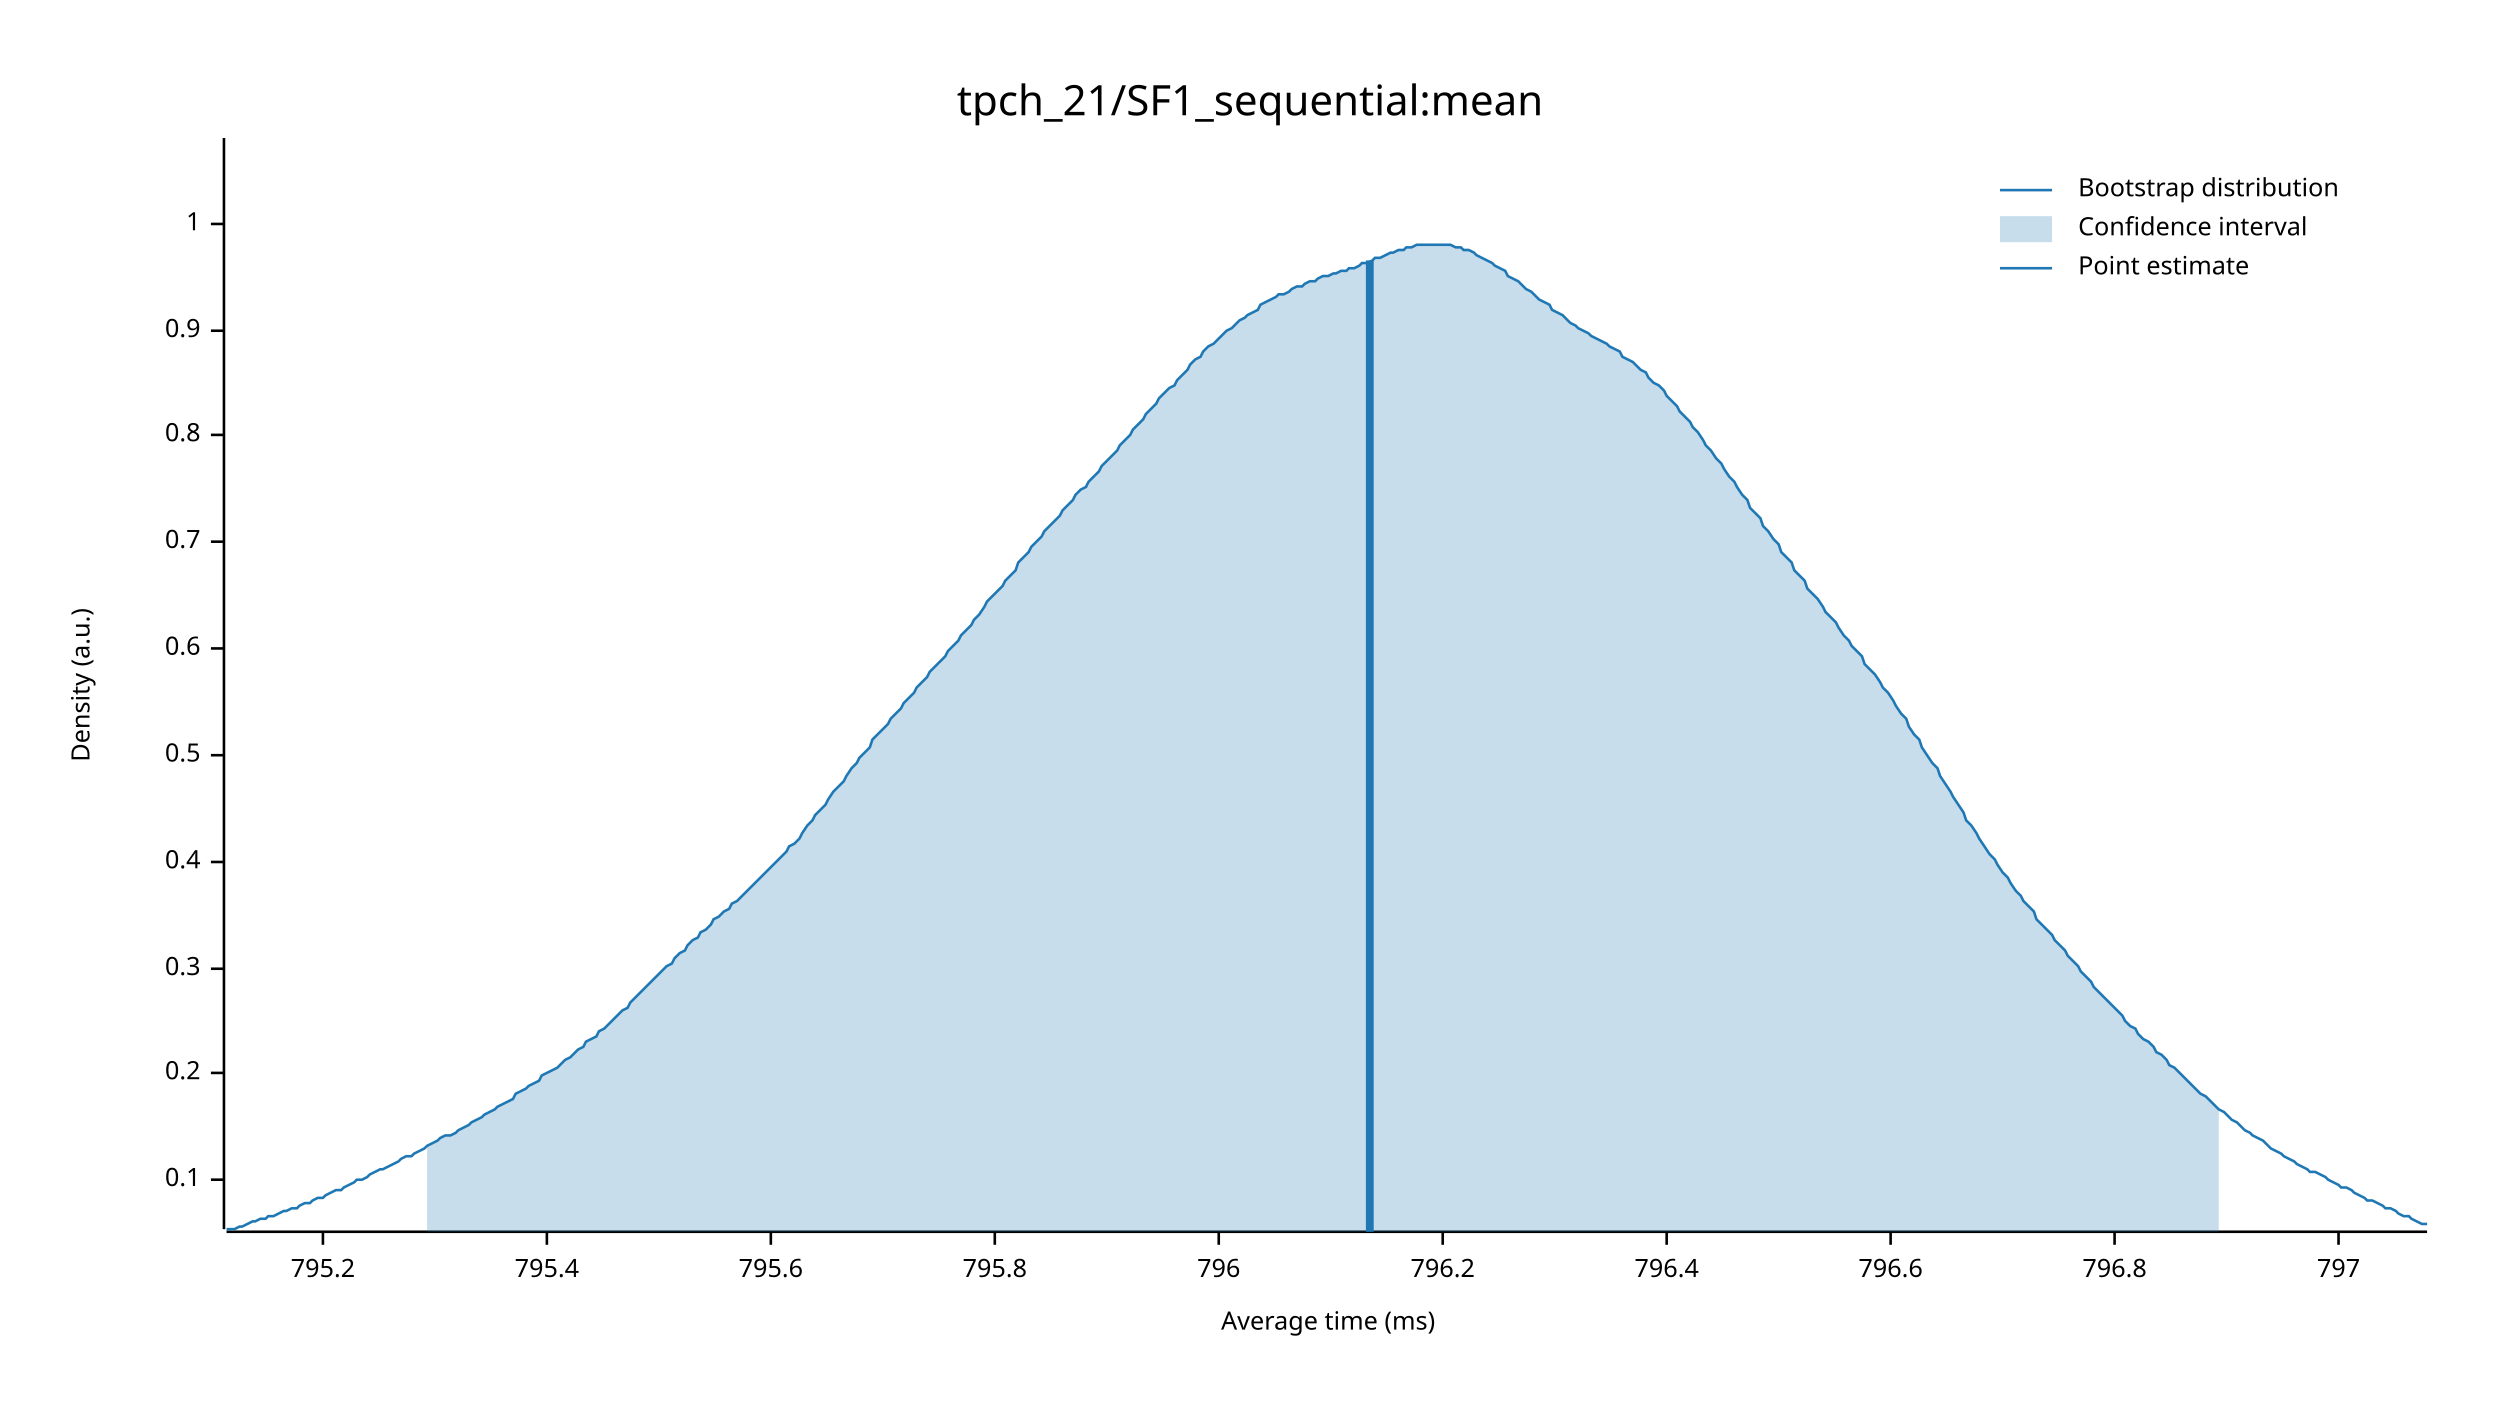
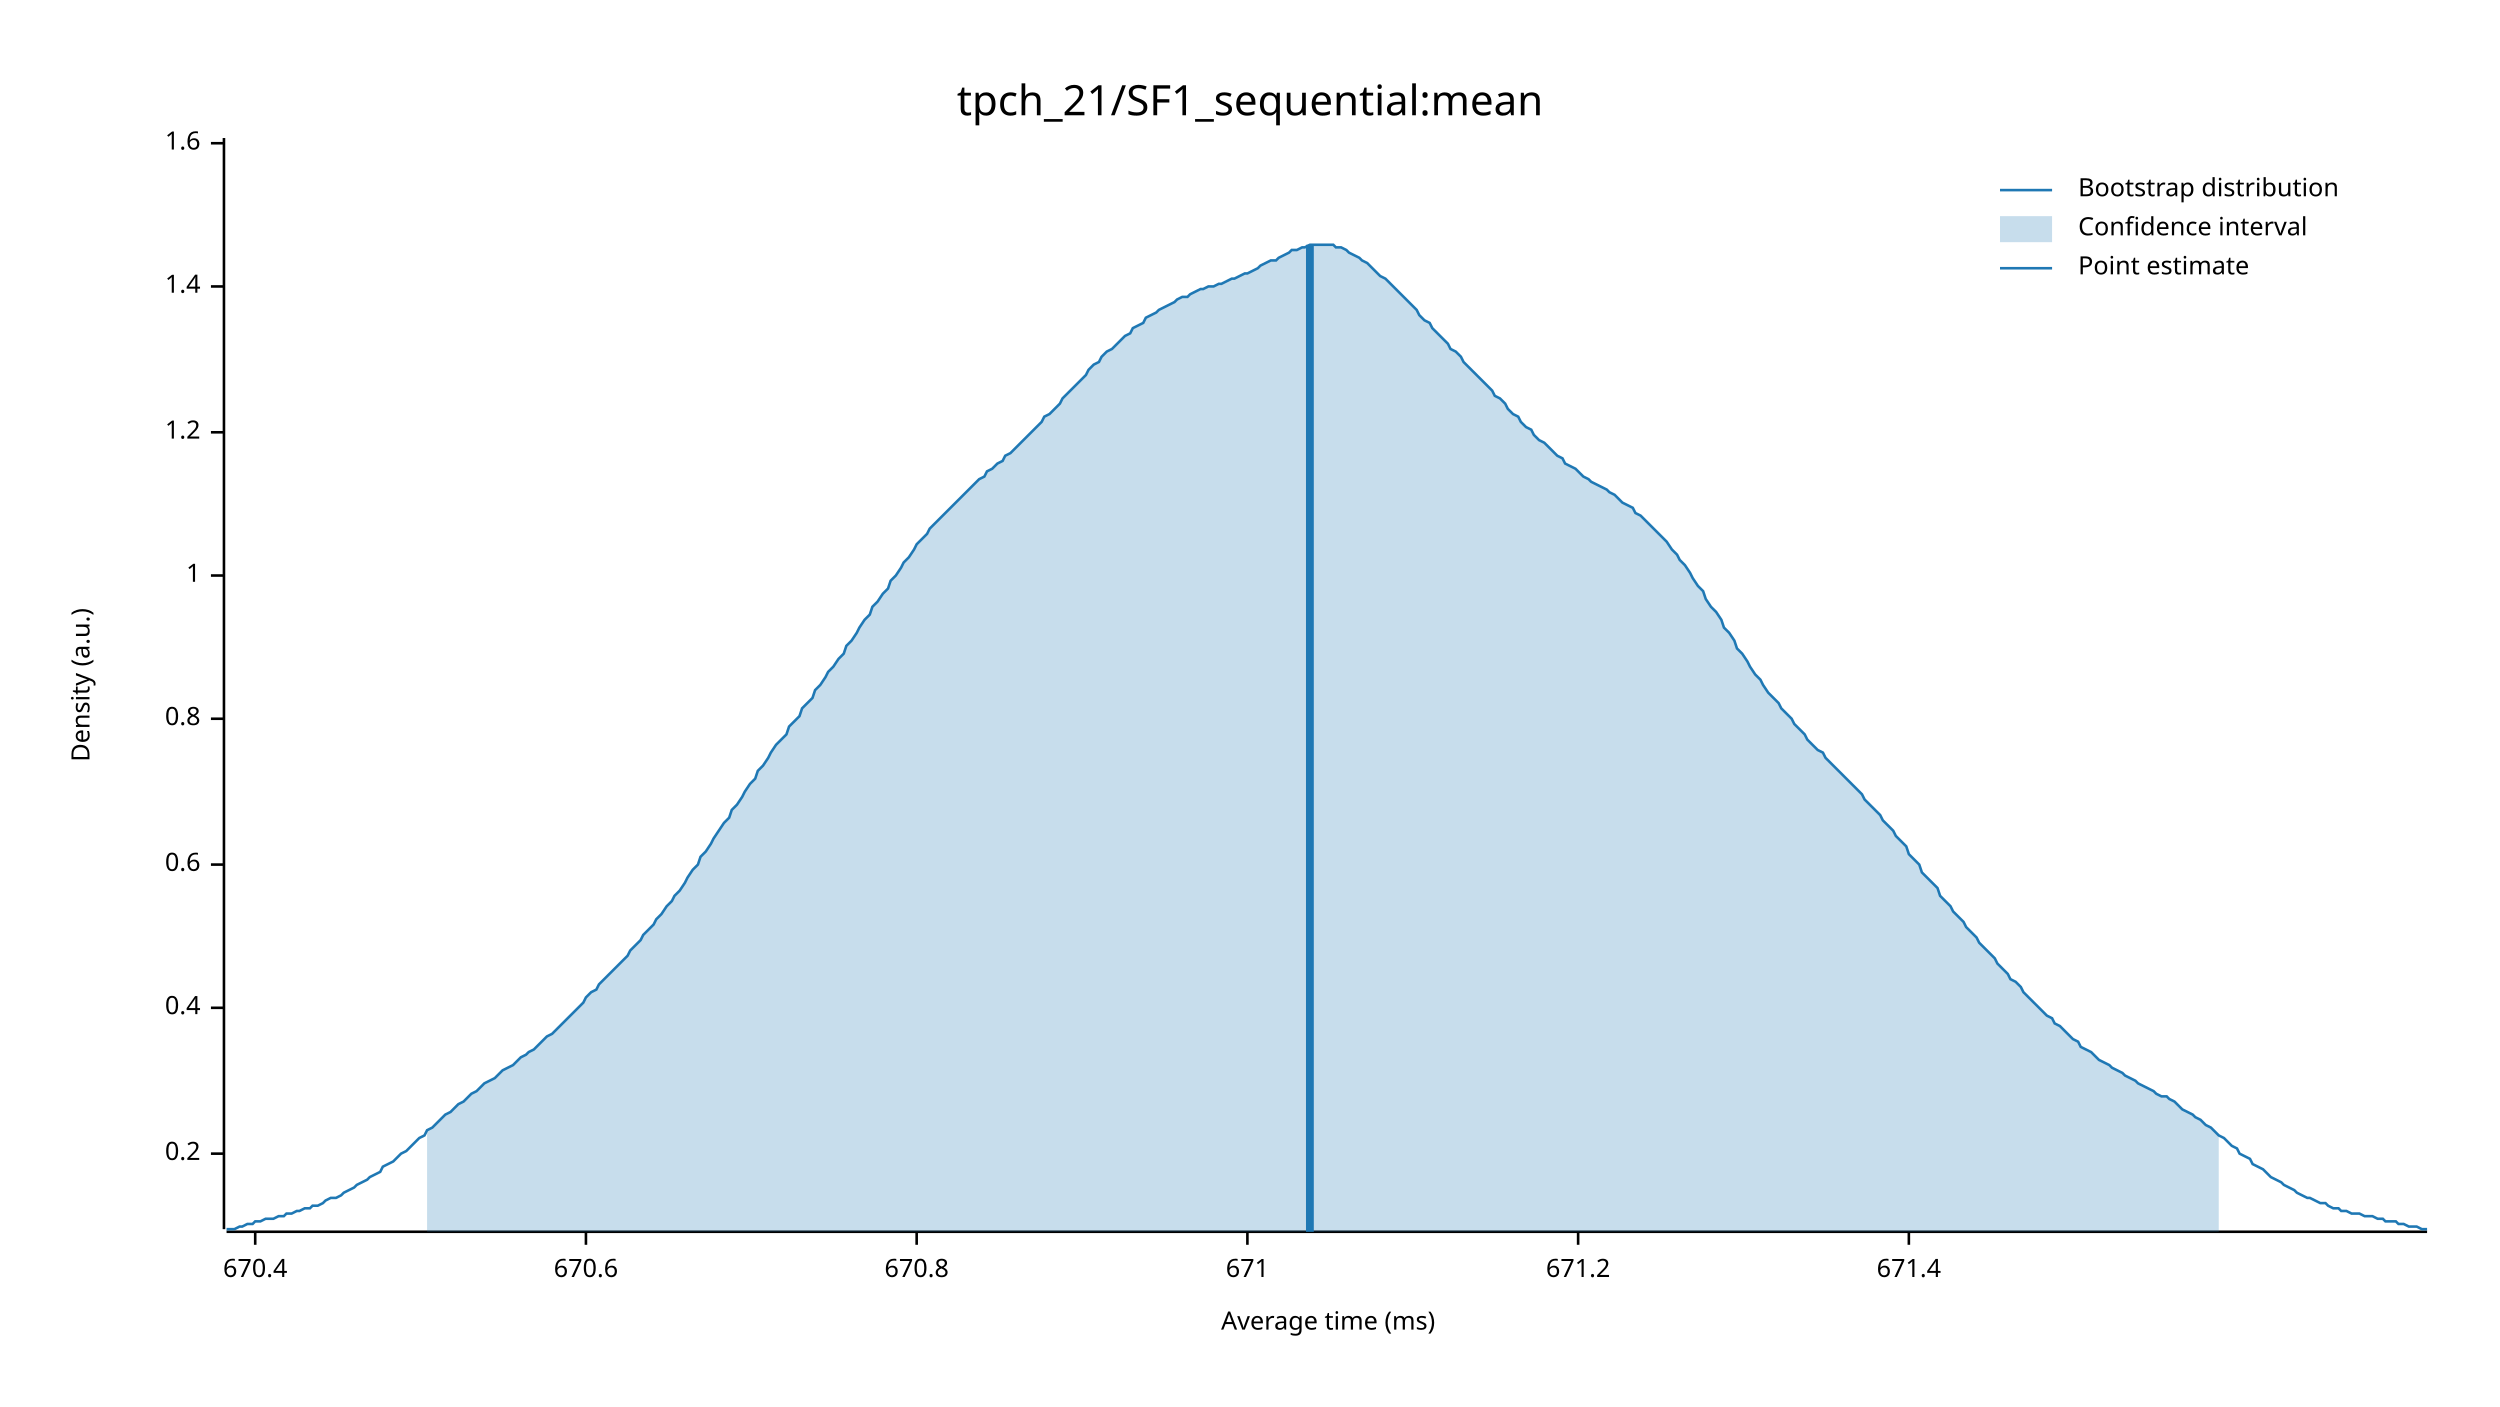
<svg xmlns="http://www.w3.org/2000/svg" width="960" height="540" viewBox="0 0 960 540">
  <text x="480" y="32" dy="0.76em" text-anchor="middle" font-family="sans-serif" font-size="16.129" opacity="1" fill="#000000">
tpch_21/SF1_sequential:mean
</text>
  <text x="27" y="263" dy="0.76em" text-anchor="middle" font-family="sans-serif" font-size="9.677" opacity="1" fill="#000000" transform="rotate(270, 27, 263)">
Density (a.u.)
</text>
  <text x="510" y="513" dy="-0.5ex" text-anchor="middle" font-family="sans-serif" font-size="9.677" opacity="1" fill="#000000">
Average time (ms)
</text>
  <polyline fill="none" opacity="1" stroke="#000000" stroke-width="1" points="86,53 86,472 " />
-   <text x="77" y="453" dy="0.5ex" text-anchor="end" font-family="sans-serif" font-size="9.677" opacity="1" fill="#000000">
- 0.1
- </text>
-   <polyline fill="none" opacity="1" stroke="#000000" stroke-width="1" points="81,453 86,453 " />
-   <text x="77" y="412" dy="0.5ex" text-anchor="end" font-family="sans-serif" font-size="9.677" opacity="1" fill="#000000">
+   <text x="77" y="443" dy="0.5ex" text-anchor="end" font-family="sans-serif" font-size="9.677" opacity="1" fill="#000000">
0.2
</text>
-   <polyline fill="none" opacity="1" stroke="#000000" stroke-width="1" points="81,412 86,412 " />
-   <text x="77" y="372" dy="0.5ex" text-anchor="end" font-family="sans-serif" font-size="9.677" opacity="1" fill="#000000">
- 0.3
- </text>
-   <polyline fill="none" opacity="1" stroke="#000000" stroke-width="1" points="81,372 86,372 " />
-   <text x="77" y="331" dy="0.5ex" text-anchor="end" font-family="sans-serif" font-size="9.677" opacity="1" fill="#000000">
+   <polyline fill="none" opacity="1" stroke="#000000" stroke-width="1" points="81,443 86,443 " />
+   <text x="77" y="387" dy="0.5ex" text-anchor="end" font-family="sans-serif" font-size="9.677" opacity="1" fill="#000000">
0.4
</text>
-   <polyline fill="none" opacity="1" stroke="#000000" stroke-width="1" points="81,331 86,331 " />
-   <text x="77" y="290" dy="0.5ex" text-anchor="end" font-family="sans-serif" font-size="9.677" opacity="1" fill="#000000">
- 0.5
- </text>
-   <polyline fill="none" opacity="1" stroke="#000000" stroke-width="1" points="81,290 86,290 " />
-   <text x="77" y="249" dy="0.5ex" text-anchor="end" font-family="sans-serif" font-size="9.677" opacity="1" fill="#000000">
+   <polyline fill="none" opacity="1" stroke="#000000" stroke-width="1" points="81,387 86,387 " />
+   <text x="77" y="332" dy="0.5ex" text-anchor="end" font-family="sans-serif" font-size="9.677" opacity="1" fill="#000000">
0.6
</text>
-   <polyline fill="none" opacity="1" stroke="#000000" stroke-width="1" points="81,249 86,249 " />
-   <text x="77" y="208" dy="0.5ex" text-anchor="end" font-family="sans-serif" font-size="9.677" opacity="1" fill="#000000">
- 0.7
- </text>
-   <polyline fill="none" opacity="1" stroke="#000000" stroke-width="1" points="81,208 86,208 " />
-   <text x="77" y="167" dy="0.5ex" text-anchor="end" font-family="sans-serif" font-size="9.677" opacity="1" fill="#000000">
+   <polyline fill="none" opacity="1" stroke="#000000" stroke-width="1" points="81,332 86,332 " />
+   <text x="77" y="276" dy="0.5ex" text-anchor="end" font-family="sans-serif" font-size="9.677" opacity="1" fill="#000000">
0.8
</text>
-   <polyline fill="none" opacity="1" stroke="#000000" stroke-width="1" points="81,167 86,167 " />
-   <text x="77" y="127" dy="0.5ex" text-anchor="end" font-family="sans-serif" font-size="9.677" opacity="1" fill="#000000">
- 0.9
- </text>
-   <polyline fill="none" opacity="1" stroke="#000000" stroke-width="1" points="81,127 86,127 " />
-   <text x="77" y="86" dy="0.5ex" text-anchor="end" font-family="sans-serif" font-size="9.677" opacity="1" fill="#000000">
+   <polyline fill="none" opacity="1" stroke="#000000" stroke-width="1" points="81,276 86,276 " />
+   <text x="77" y="221" dy="0.5ex" text-anchor="end" font-family="sans-serif" font-size="9.677" opacity="1" fill="#000000">
1
</text>
-   <polyline fill="none" opacity="1" stroke="#000000" stroke-width="1" points="81,86 86,86 " />
+   <polyline fill="none" opacity="1" stroke="#000000" stroke-width="1" points="81,221 86,221 " />
+   <text x="77" y="166" dy="0.5ex" text-anchor="end" font-family="sans-serif" font-size="9.677" opacity="1" fill="#000000">
+ 1.2
+ </text>
+   <polyline fill="none" opacity="1" stroke="#000000" stroke-width="1" points="81,166 86,166 " />
+   <text x="77" y="110" dy="0.5ex" text-anchor="end" font-family="sans-serif" font-size="9.677" opacity="1" fill="#000000">
+ 1.4
+ </text>
+   <polyline fill="none" opacity="1" stroke="#000000" stroke-width="1" points="81,110 86,110 " />
+   <text x="77" y="55" dy="0.5ex" text-anchor="end" font-family="sans-serif" font-size="9.677" opacity="1" fill="#000000">
+ 1.6
+ </text>
+   <polyline fill="none" opacity="1" stroke="#000000" stroke-width="1" points="81,55 86,55 " />
  <polyline fill="none" opacity="1" stroke="#000000" stroke-width="1" points="87,473 932,473 " />
-   <text x="124" y="483" dy="0.76em" text-anchor="middle" font-family="sans-serif" font-size="9.677" opacity="1" fill="#000000">
- 795.2
+   <text x="98" y="483" dy="0.76em" text-anchor="middle" font-family="sans-serif" font-size="9.677" opacity="1" fill="#000000">
+ 670.4
</text>
-   <polyline fill="none" opacity="1" stroke="#000000" stroke-width="1" points="124,473 124,478 " />
-   <text x="210" y="483" dy="0.76em" text-anchor="middle" font-family="sans-serif" font-size="9.677" opacity="1" fill="#000000">
- 795.4
+   <polyline fill="none" opacity="1" stroke="#000000" stroke-width="1" points="98,473 98,478 " />
+   <text x="225" y="483" dy="0.76em" text-anchor="middle" font-family="sans-serif" font-size="9.677" opacity="1" fill="#000000">
+ 670.6
</text>
-   <polyline fill="none" opacity="1" stroke="#000000" stroke-width="1" points="210,473 210,478 " />
-   <text x="296" y="483" dy="0.76em" text-anchor="middle" font-family="sans-serif" font-size="9.677" opacity="1" fill="#000000">
- 795.6
+   <polyline fill="none" opacity="1" stroke="#000000" stroke-width="1" points="225,473 225,478 " />
+   <text x="352" y="483" dy="0.76em" text-anchor="middle" font-family="sans-serif" font-size="9.677" opacity="1" fill="#000000">
+ 670.8
</text>
-   <polyline fill="none" opacity="1" stroke="#000000" stroke-width="1" points="296,473 296,478 " />
-   <text x="382" y="483" dy="0.76em" text-anchor="middle" font-family="sans-serif" font-size="9.677" opacity="1" fill="#000000">
- 795.8
+   <polyline fill="none" opacity="1" stroke="#000000" stroke-width="1" points="352,473 352,478 " />
+   <text x="479" y="483" dy="0.76em" text-anchor="middle" font-family="sans-serif" font-size="9.677" opacity="1" fill="#000000">
+ 671
</text>
-   <polyline fill="none" opacity="1" stroke="#000000" stroke-width="1" points="382,473 382,478 " />
-   <text x="468" y="483" dy="0.76em" text-anchor="middle" font-family="sans-serif" font-size="9.677" opacity="1" fill="#000000">
- 796
+   <polyline fill="none" opacity="1" stroke="#000000" stroke-width="1" points="479,473 479,478 " />
+   <text x="606" y="483" dy="0.76em" text-anchor="middle" font-family="sans-serif" font-size="9.677" opacity="1" fill="#000000">
+ 671.2
</text>
-   <polyline fill="none" opacity="1" stroke="#000000" stroke-width="1" points="468,473 468,478 " />
-   <text x="554" y="483" dy="0.76em" text-anchor="middle" font-family="sans-serif" font-size="9.677" opacity="1" fill="#000000">
- 796.2
+   <polyline fill="none" opacity="1" stroke="#000000" stroke-width="1" points="606,473 606,478 " />
+   <text x="733" y="483" dy="0.76em" text-anchor="middle" font-family="sans-serif" font-size="9.677" opacity="1" fill="#000000">
+ 671.4
</text>
-   <polyline fill="none" opacity="1" stroke="#000000" stroke-width="1" points="554,473 554,478 " />
-   <text x="640" y="483" dy="0.76em" text-anchor="middle" font-family="sans-serif" font-size="9.677" opacity="1" fill="#000000">
- 796.4
- </text>
-   <polyline fill="none" opacity="1" stroke="#000000" stroke-width="1" points="640,473 640,478 " />
-   <text x="726" y="483" dy="0.76em" text-anchor="middle" font-family="sans-serif" font-size="9.677" opacity="1" fill="#000000">
- 796.6
- </text>
-   <polyline fill="none" opacity="1" stroke="#000000" stroke-width="1" points="726,473 726,478 " />
-   <text x="812" y="483" dy="0.76em" text-anchor="middle" font-family="sans-serif" font-size="9.677" opacity="1" fill="#000000">
- 796.8
- </text>
-   <polyline fill="none" opacity="1" stroke="#000000" stroke-width="1" points="812,473 812,478 " />
-   <text x="898" y="483" dy="0.76em" text-anchor="middle" font-family="sans-serif" font-size="9.677" opacity="1" fill="#000000">
- 797
- </text>
-   <polyline fill="none" opacity="1" stroke="#000000" stroke-width="1" points="898,473 898,478 " />
-   <polyline fill="none" opacity="1" stroke="#1F78B4" stroke-width="1" points="87,472 88,472 90,472 92,471 93,471 95,470 97,469 98,469 100,468 102,468 103,467 105,467 107,466 109,465 110,465 112,464 114,464 115,463 117,462 119,462 120,461 122,460 124,460 125,459 127,458 129,457 131,457 132,456 134,455 136,454 137,453 139,453 141,452 142,451 144,450 146,449 147,449 149,448 151,447 153,446 154,445 156,444 158,444 159,443 161,442 163,441 164,440 166,439 168,438 169,437 171,436 173,436 175,435 176,434 178,433 180,432 181,431 183,430 185,429 186,428 188,427 190,426 191,425 193,424 195,423 197,422 198,420 200,419 202,418 203,417 205,416 207,415 208,413 210,412 212,411 214,410 215,409 217,407 219,406 220,405 222,403 224,402 225,400 227,399 229,398 230,396 232,395 234,393 236,391 237,390 239,388 241,387 242,385 244,383 246,381 247,380 249,378 251,376 252,375 254,373 256,371 258,370 259,368 261,366 263,365 264,363 266,361 268,360 269,358 271,357 273,355 274,353 276,352 278,350 280,349 281,347 283,346 285,344 286,343 288,341 290,339 291,338 293,336 295,334 296,333 298,331 300,329 302,327 303,325 305,324 307,322 308,320 310,317 312,315 313,313 315,311 317,309 318,307 320,304 322,302 324,300 325,298 327,295 329,293 330,291 332,289 334,287 335,284 337,282 339,280 341,278 342,276 344,274 346,272 347,270 349,268 351,266 352,264 354,262 356,260 357,258 359,256 361,254 363,252 364,250 366,248 368,246 369,244 371,242 373,240 374,238 376,236 378,233 379,231 381,229 383,227 385,225 386,223 388,221 390,219 391,216 393,214 395,212 396,210 398,208 400,206 401,204 403,202 405,200 407,198 408,196 410,194 412,192 413,190 415,188 417,187 418,185 420,183 422,181 423,179 425,177 427,175 429,173 430,171 432,169 434,167 435,165 437,163 439,161 440,159 442,157 444,155 445,153 447,151 449,149 451,148 452,146 454,144 456,142 457,140 459,138 461,137 462,135 464,133 466,132 468,130 469,129 471,127 473,126 474,125 476,123 478,122 479,121 481,120 483,119 484,117 486,116 488,115 490,114 491,113 493,113 495,112 496,111 498,110 500,110 501,109 503,108 505,108 506,107 508,106 510,106 512,105 513,105 515,104 517,104 518,103 520,103 522,102 523,101 525,101 527,100 528,99 530,99 532,98 534,97 535,97 537,96 539,96 540,95 542,95 544,94 545,94 547,94 549,94 550,94 552,94 554,94 556,94 557,94 559,95 561,95 562,96 564,96 566,97 567,98 569,99 571,100 573,101 574,102 576,103 578,104 579,106 581,107 583,108 584,109 586,111 588,112 589,113 591,115 593,116 595,117 596,119 598,120 600,121 601,122 603,124 605,125 606,126 608,127 610,128 611,129 613,130 615,131 617,132 618,133 620,134 622,135 623,137 625,138 627,139 628,140 630,142 632,143 633,145 635,147 637,148 639,150 640,152 642,154 644,156 645,158 647,160 649,162 650,164 652,166 654,169 655,171 657,173 659,176 661,178 662,180 664,183 666,185 667,187 669,190 671,192 672,195 674,197 676,199 677,202 679,204 681,207 683,209 684,212 686,214 688,216 689,219 691,221 693,223 694,226 696,228 698,230 700,233 701,235 703,237 705,239 706,241 708,244 710,246 711,248 713,250 715,252 716,255 718,257 720,259 722,262 723,264 725,266 727,269 728,271 730,274 732,276 733,279 735,282 737,284 738,287 740,290 742,293 744,295 745,298 747,301 749,304 750,306 752,309 754,312 755,315 757,317 759,320 760,322 762,325 764,328 766,330 767,332 769,335 771,337 772,339 774,342 776,344 777,346 779,348 781,350 782,353 784,355 786,357 788,359 789,361 791,363 793,365 794,367 796,369 798,371 799,373 801,375 803,377 804,379 806,381 808,383 810,385 811,386 813,388 815,390 816,392 818,394 820,395 821,397 823,399 825,400 827,402 828,404 830,405 832,407 833,409 835,410 837,412 838,413 840,415 842,417 843,418 845,420 847,421 849,423 850,424 852,426 854,427 855,428 857,430 859,431 860,432 862,434 864,435 865,436 867,437 869,438 871,440 872,441 874,442 876,443 877,444 879,445 881,446 882,447 884,448 886,449 887,450 889,450 891,451 893,452 894,453 896,454 898,455 899,456 901,456 903,457 904,458 906,459 908,460 909,461 911,461 913,462 915,463 916,464 918,464 920,465 921,466 923,467 925,467 926,468 928,469 930,470 932,470 " />
-   <polygon opacity="0.25" fill="#1F78B4" points="164,440 166,439 168,438 169,437 171,436 173,436 175,435 176,434 178,433 180,432 181,431 183,430 185,429 186,428 188,427 190,426 191,425 193,424 195,423 197,422 198,420 200,419 202,418 203,417 205,416 207,415 208,413 210,412 212,411 214,410 215,409 217,407 219,406 220,405 222,403 224,402 225,400 227,399 229,398 230,396 232,395 234,393 236,391 237,390 239,388 241,387 242,385 244,383 246,381 247,380 249,378 251,376 252,375 254,373 256,371 258,370 259,368 261,366 263,365 264,363 266,361 268,360 269,358 271,357 273,355 274,353 276,352 278,350 280,349 281,347 283,346 285,344 286,343 288,341 290,339 291,338 293,336 295,334 296,333 298,331 300,329 302,327 303,325 305,324 307,322 308,320 310,317 312,315 313,313 315,311 317,309 318,307 320,304 322,302 324,300 325,298 327,295 329,293 330,291 332,289 334,287 335,284 337,282 339,280 341,278 342,276 344,274 346,272 347,270 349,268 351,266 352,264 354,262 356,260 357,258 359,256 361,254 363,252 364,250 366,248 368,246 369,244 371,242 373,240 374,238 376,236 378,233 379,231 381,229 383,227 385,225 386,223 388,221 390,219 391,216 393,214 395,212 396,210 398,208 400,206 401,204 403,202 405,200 407,198 408,196 410,194 412,192 413,190 415,188 417,187 418,185 420,183 422,181 423,179 425,177 427,175 429,173 430,171 432,169 434,167 435,165 437,163 439,161 440,159 442,157 444,155 445,153 447,151 449,149 451,148 452,146 454,144 456,142 457,140 459,138 461,137 462,135 464,133 466,132 468,130 469,129 471,127 473,126 474,125 476,123 478,122 479,121 481,120 483,119 484,117 486,116 488,115 490,114 491,113 493,113 495,112 496,111 498,110 500,110 501,109 503,108 505,108 506,107 508,106 510,106 512,105 513,105 515,104 517,104 518,103 520,103 522,102 523,101 525,101 527,100 528,99 530,99 532,98 534,97 535,97 537,96 539,96 540,95 542,95 544,94 545,94 547,94 549,94 550,94 552,94 554,94 556,94 557,94 559,95 561,95 562,96 564,96 566,97 567,98 569,99 571,100 573,101 574,102 576,103 578,104 579,106 581,107 583,108 584,109 586,111 588,112 589,113 591,115 593,116 595,117 596,119 598,120 600,121 601,122 603,124 605,125 606,126 608,127 610,128 611,129 613,130 615,131 617,132 618,133 620,134 622,135 623,137 625,138 627,139 628,140 630,142 632,143 633,145 635,147 637,148 639,150 640,152 642,154 644,156 645,158 647,160 649,162 650,164 652,166 654,169 655,171 657,173 659,176 661,178 662,180 664,183 666,185 667,187 669,190 671,192 672,195 674,197 676,199 677,202 679,204 681,207 683,209 684,212 686,214 688,216 689,219 691,221 693,223 694,226 696,228 698,230 700,233 701,235 703,237 705,239 706,241 708,244 710,246 711,248 713,250 715,252 716,255 718,257 720,259 722,262 723,264 725,266 727,269 728,271 730,274 732,276 733,279 735,282 737,284 738,287 740,290 742,293 744,295 745,298 747,301 749,304 750,306 752,309 754,312 755,315 757,317 759,320 760,322 762,325 764,328 766,330 767,332 769,335 771,337 772,339 774,342 776,344 777,346 779,348 781,350 782,353 784,355 786,357 788,359 789,361 791,363 793,365 794,367 796,369 798,371 799,373 801,375 803,377 804,379 806,381 808,383 810,385 811,386 813,388 815,390 816,392 818,394 820,395 821,397 823,399 825,400 827,402 828,404 830,405 832,407 833,409 835,410 837,412 838,413 840,415 842,417 843,418 845,420 847,421 849,423 850,424 852,426 852,473 164,473 " />
-   <polyline fill="none" opacity="1" stroke="#1F78B4" stroke-width="3" points="526,473 526,100 " />
+   <polyline fill="none" opacity="1" stroke="#000000" stroke-width="1" points="733,473 733,478 " />
+   <polyline fill="none" opacity="1" stroke="#1F78B4" stroke-width="1" points="87,472 88,472 90,472 92,471 93,471 95,470 97,470 98,469 100,469 102,468 103,468 105,468 107,467 109,467 110,466 112,466 114,465 115,465 117,464 119,464 120,463 122,463 124,462 125,461 127,460 129,460 131,459 132,458 134,457 136,456 137,455 139,454 141,453 142,452 144,451 146,450 147,448 149,447 151,446 153,444 154,443 156,442 158,440 159,439 161,437 163,436 164,434 166,433 168,431 169,430 171,428 173,427 175,425 176,424 178,423 180,421 181,420 183,419 185,417 186,416 188,415 190,414 191,413 193,411 195,410 197,409 198,408 200,406 202,405 203,404 205,403 207,401 208,400 210,398 212,397 214,395 215,394 217,392 219,390 220,389 222,387 224,385 225,383 227,381 229,380 230,378 232,376 234,374 236,372 237,371 239,369 241,367 242,365 244,363 246,361 247,359 249,357 251,355 252,353 254,351 256,348 258,346 259,344 261,342 263,339 264,337 266,334 268,332 269,329 271,327 273,324 274,322 276,319 278,316 280,314 281,311 283,309 285,306 286,304 288,301 290,299 291,296 293,294 295,291 296,289 298,286 300,284 302,282 303,279 305,277 307,275 308,272 310,270 312,268 313,265 315,263 317,260 318,258 320,256 322,253 324,251 325,248 327,246 329,243 330,241 332,238 334,236 335,233 337,231 339,228 341,226 342,223 344,221 346,218 347,216 349,214 351,211 352,209 354,207 356,205 357,203 359,201 361,199 363,197 364,196 366,194 368,192 369,191 371,189 373,187 374,186 376,184 378,183 379,181 381,180 383,178 385,177 386,175 388,174 390,172 391,171 393,169 395,167 396,166 398,164 400,162 401,160 403,159 405,157 407,155 408,153 410,151 412,149 413,148 415,146 417,144 418,142 420,140 422,139 423,137 425,135 427,134 429,132 430,131 432,129 434,128 435,126 437,125 439,124 440,122 442,121 444,120 445,119 447,118 449,117 451,116 452,115 454,114 456,114 457,113 459,112 461,111 462,111 464,110 466,110 468,109 469,109 471,108 473,107 474,107 476,106 478,105 479,105 481,104 483,103 484,102 486,101 488,100 490,100 491,99 493,98 495,97 496,96 498,96 500,95 501,95 503,94 505,94 506,94 508,94 510,94 512,94 513,95 515,95 517,96 518,97 520,98 522,99 523,100 525,101 527,103 528,104 530,106 532,107 534,109 535,110 537,112 539,114 540,115 542,117 544,119 545,121 547,123 549,124 550,126 552,128 554,130 556,132 557,134 559,135 561,137 562,139 564,141 566,143 567,144 569,146 571,148 573,150 574,152 576,153 578,155 579,157 581,159 583,160 584,162 586,164 588,165 589,167 591,169 593,170 595,172 596,173 598,175 600,176 601,178 603,179 605,180 606,181 608,183 610,184 611,185 613,186 615,187 617,188 618,189 620,190 622,192 623,193 625,194 627,195 628,197 630,198 632,200 633,201 635,203 637,205 639,207 640,208 642,211 644,213 645,215 647,217 649,220 650,222 652,225 654,227 655,230 657,233 659,235 661,238 662,241 664,243 666,246 667,249 669,251 671,254 672,256 674,259 676,261 677,263 679,266 681,268 683,270 684,272 686,274 688,276 689,278 691,280 693,282 694,284 696,286 698,288 700,289 701,291 703,293 705,295 706,296 708,298 710,300 711,301 713,303 715,305 716,307 718,309 720,311 722,313 723,315 725,317 727,319 728,321 730,323 732,325 733,328 735,330 737,332 738,335 740,337 742,339 744,341 745,344 747,346 749,348 750,350 752,352 754,354 755,356 757,358 759,360 760,362 762,364 764,366 766,368 767,370 769,372 771,374 772,376 774,377 776,379 777,381 779,383 781,385 782,386 784,388 786,390 788,391 789,393 791,394 793,396 794,397 796,399 798,400 799,402 801,403 803,404 804,405 806,407 808,408 810,409 811,410 813,411 815,412 816,413 818,414 820,415 821,416 823,417 825,418 827,419 828,420 830,421 832,421 833,422 835,423 837,425 838,426 840,427 842,428 843,429 845,430 847,432 849,433 850,434 852,436 854,437 855,438 857,440 859,441 860,443 862,444 864,445 865,447 867,448 869,449 871,451 872,452 874,453 876,454 877,455 879,456 881,457 882,458 884,459 886,460 887,460 889,461 891,462 893,462 894,463 896,464 898,464 899,465 901,465 903,466 904,466 906,466 908,467 909,467 911,467 913,468 915,468 916,469 918,469 920,469 921,470 923,470 925,471 926,471 928,471 930,472 932,472 " />
+   <polygon opacity="0.25" fill="#1F78B4" points="164,434 166,433 168,431 169,430 171,428 173,427 175,425 176,424 178,423 180,421 181,420 183,419 185,417 186,416 188,415 190,414 191,413 193,411 195,410 197,409 198,408 200,406 202,405 203,404 205,403 207,401 208,400 210,398 212,397 214,395 215,394 217,392 219,390 220,389 222,387 224,385 225,383 227,381 229,380 230,378 232,376 234,374 236,372 237,371 239,369 241,367 242,365 244,363 246,361 247,359 249,357 251,355 252,353 254,351 256,348 258,346 259,344 261,342 263,339 264,337 266,334 268,332 269,329 271,327 273,324 274,322 276,319 278,316 280,314 281,311 283,309 285,306 286,304 288,301 290,299 291,296 293,294 295,291 296,289 298,286 300,284 302,282 303,279 305,277 307,275 308,272 310,270 312,268 313,265 315,263 317,260 318,258 320,256 322,253 324,251 325,248 327,246 329,243 330,241 332,238 334,236 335,233 337,231 339,228 341,226 342,223 344,221 346,218 347,216 349,214 351,211 352,209 354,207 356,205 357,203 359,201 361,199 363,197 364,196 366,194 368,192 369,191 371,189 373,187 374,186 376,184 378,183 379,181 381,180 383,178 385,177 386,175 388,174 390,172 391,171 393,169 395,167 396,166 398,164 400,162 401,160 403,159 405,157 407,155 408,153 410,151 412,149 413,148 415,146 417,144 418,142 420,140 422,139 423,137 425,135 427,134 429,132 430,131 432,129 434,128 435,126 437,125 439,124 440,122 442,121 444,120 445,119 447,118 449,117 451,116 452,115 454,114 456,114 457,113 459,112 461,111 462,111 464,110 466,110 468,109 469,109 471,108 473,107 474,107 476,106 478,105 479,105 481,104 483,103 484,102 486,101 488,100 490,100 491,99 493,98 495,97 496,96 498,96 500,95 501,95 503,94 505,94 506,94 508,94 510,94 512,94 513,95 515,95 517,96 518,97 520,98 522,99 523,100 525,101 527,103 528,104 530,106 532,107 534,109 535,110 537,112 539,114 540,115 542,117 544,119 545,121 547,123 549,124 550,126 552,128 554,130 556,132 557,134 559,135 561,137 562,139 564,141 566,143 567,144 569,146 571,148 573,150 574,152 576,153 578,155 579,157 581,159 583,160 584,162 586,164 588,165 589,167 591,169 593,170 595,172 596,173 598,175 600,176 601,178 603,179 605,180 606,181 608,183 610,184 611,185 613,186 615,187 617,188 618,189 620,190 622,192 623,193 625,194 627,195 628,197 630,198 632,200 633,201 635,203 637,205 639,207 640,208 642,211 644,213 645,215 647,217 649,220 650,222 652,225 654,227 655,230 657,233 659,235 661,238 662,241 664,243 666,246 667,249 669,251 671,254 672,256 674,259 676,261 677,263 679,266 681,268 683,270 684,272 686,274 688,276 689,278 691,280 693,282 694,284 696,286 698,288 700,289 701,291 703,293 705,295 706,296 708,298 710,300 711,301 713,303 715,305 716,307 718,309 720,311 722,313 723,315 725,317 727,319 728,321 730,323 732,325 733,328 735,330 737,332 738,335 740,337 742,339 744,341 745,344 747,346 749,348 750,350 752,352 754,354 755,356 757,358 759,360 760,362 762,364 764,366 766,368 767,370 769,372 771,374 772,376 774,377 776,379 777,381 779,383 781,385 782,386 784,388 786,390 788,391 789,393 791,394 793,396 794,397 796,399 798,400 799,402 801,403 803,404 804,405 806,407 808,408 810,409 811,410 813,411 815,412 816,413 818,414 820,415 821,416 823,417 825,418 827,419 828,420 830,421 832,421 833,422 835,423 837,425 838,426 840,427 842,428 843,429 845,430 847,432 849,433 850,434 852,436 852,473 164,473 " />
+   <polyline fill="none" opacity="1" stroke="#1F78B4" stroke-width="3" points="503,473 503,94 " />
  <text x="798" y="68" dy="0.76em" text-anchor="start" font-family="sans-serif" font-size="9.677" opacity="1" fill="#000000">
Bootstrap distribution
</text>
  <text x="798" y="83" dy="0.76em" text-anchor="start" font-family="sans-serif" font-size="9.677" opacity="1" fill="#000000">
Confidence interval
</text>
  <text x="798" y="98" dy="0.76em" text-anchor="start" font-family="sans-serif" font-size="9.677" opacity="1" fill="#000000">
Point estimate
</text>
  <polyline fill="none" opacity="1" stroke="#1F78B4" stroke-width="1" points="768,73 788,73 " />
  <rect x="768" y="83" width="20" height="10" opacity="0.25" fill="#1F78B4" stroke="none" />
  <polyline fill="none" opacity="1" stroke="#1F78B4" stroke-width="1" points="768,103 788,103 " />
</svg>
